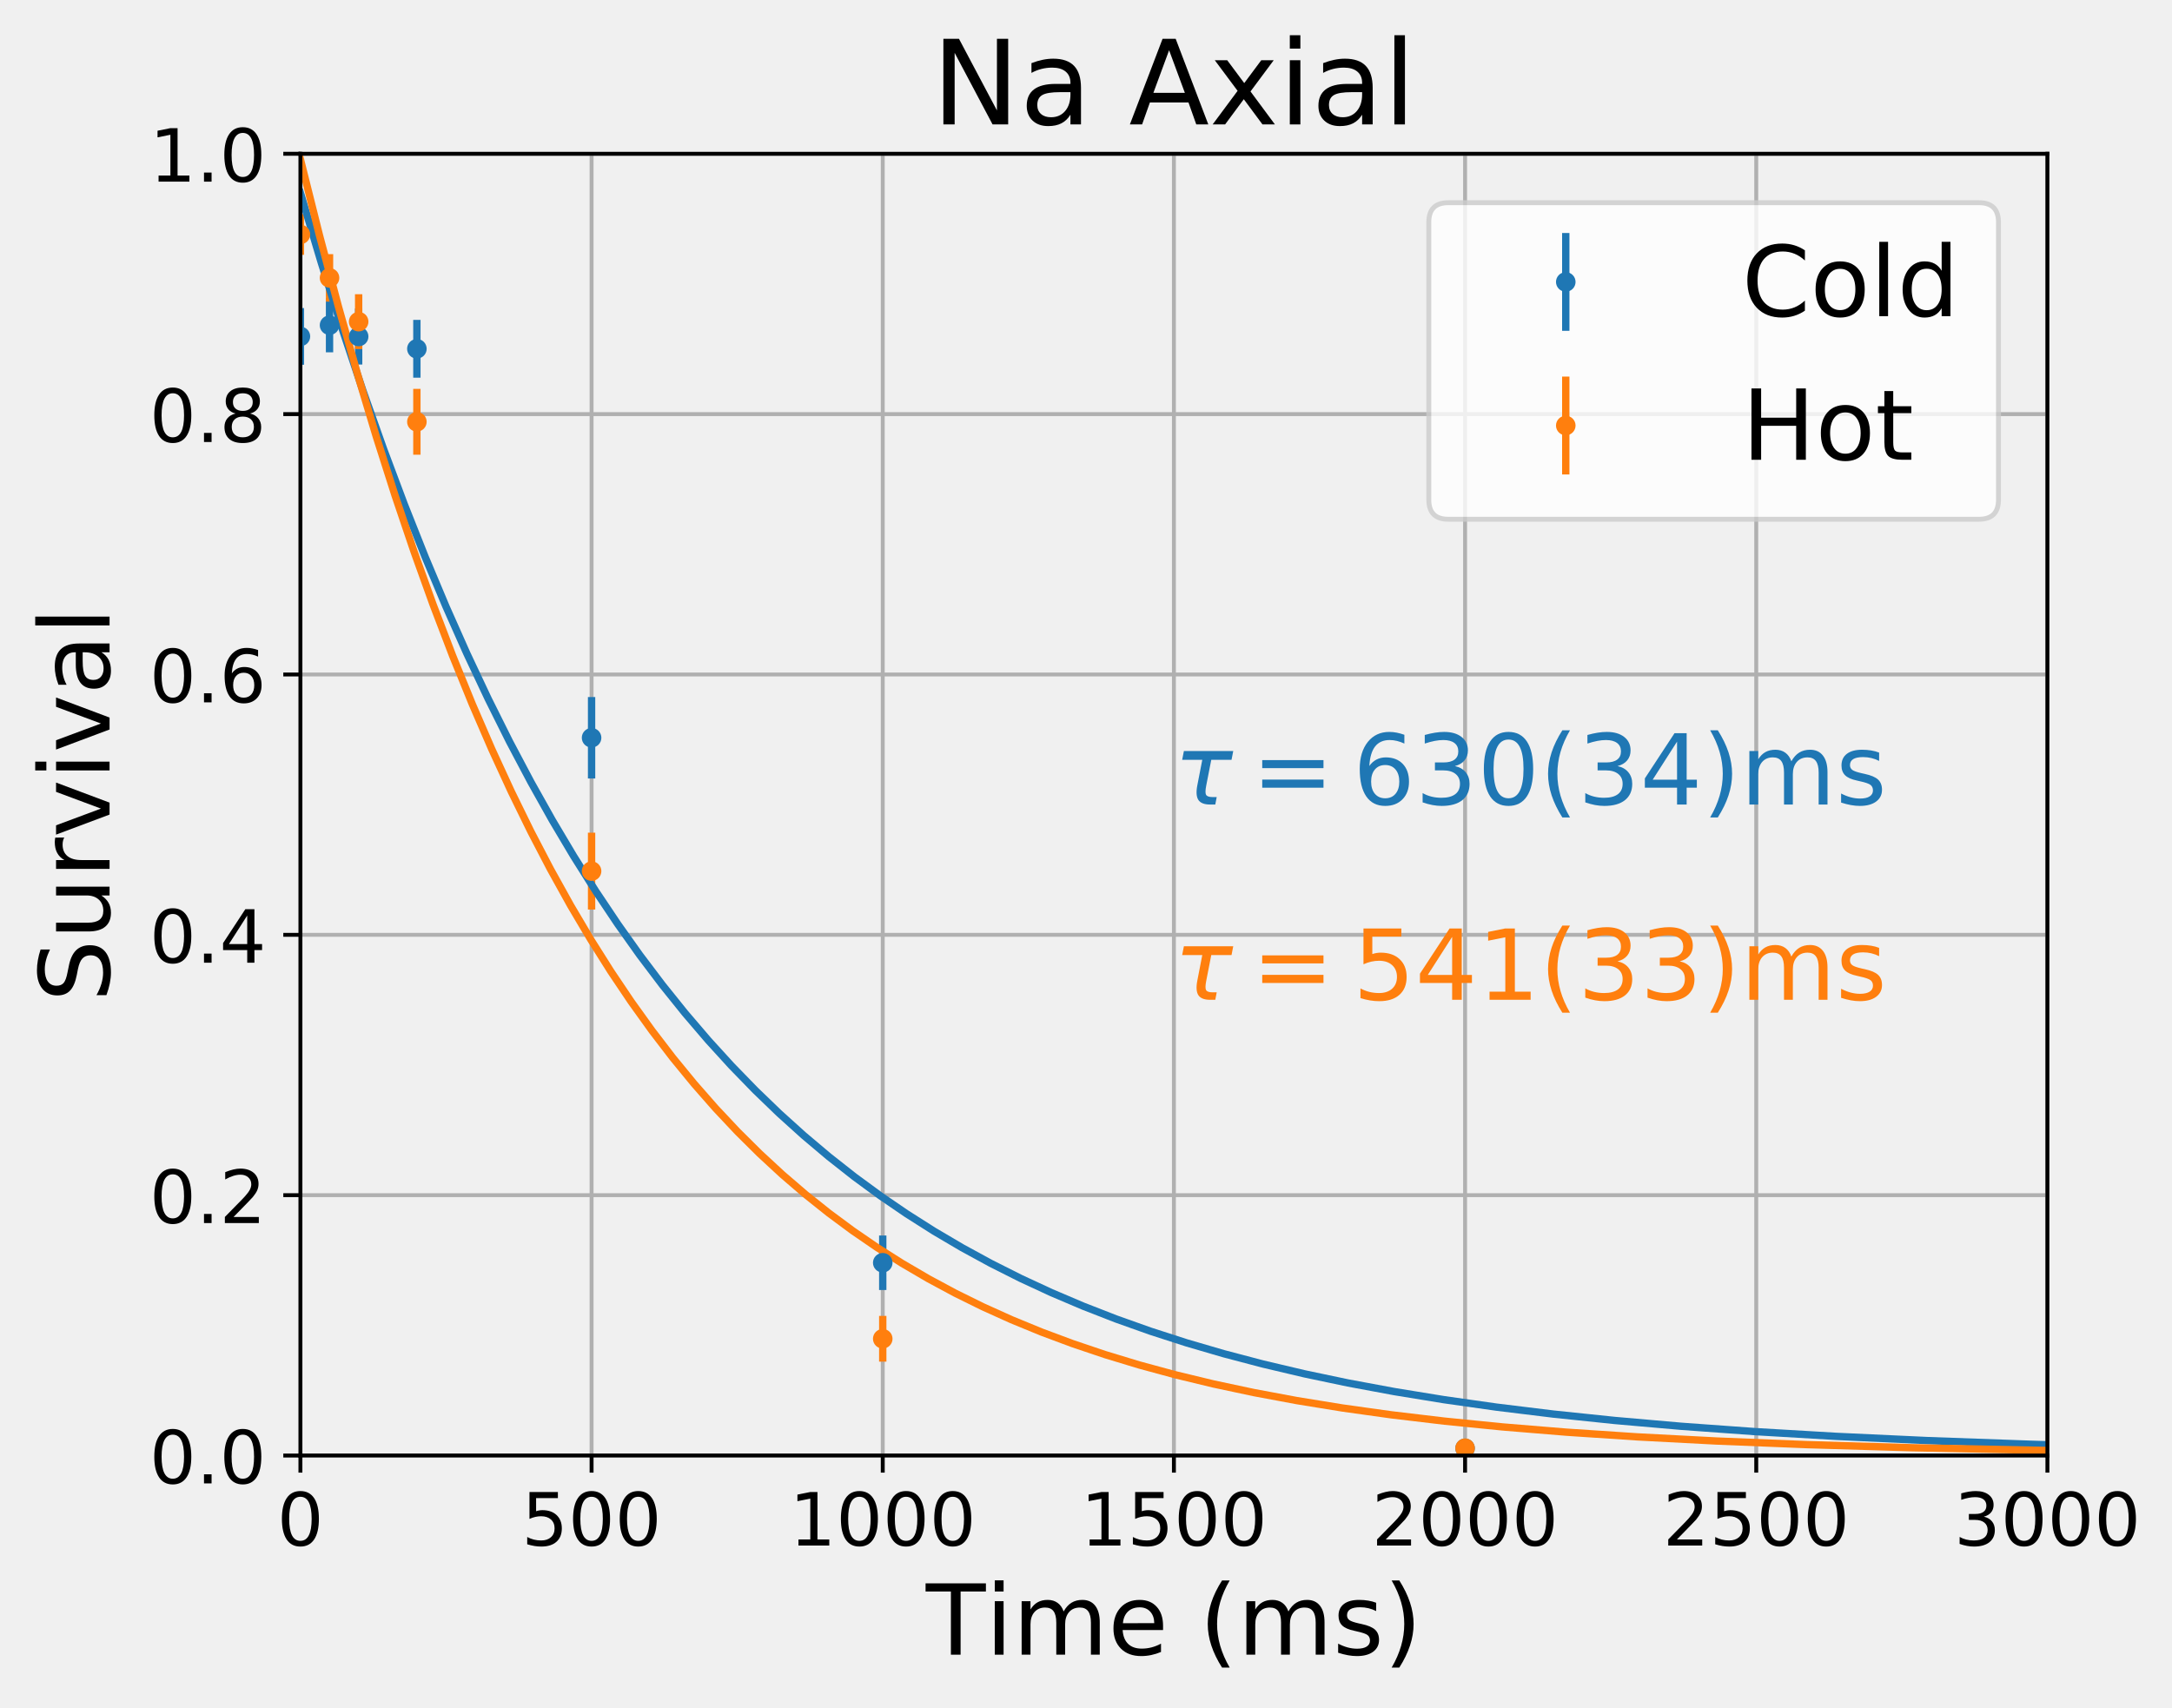
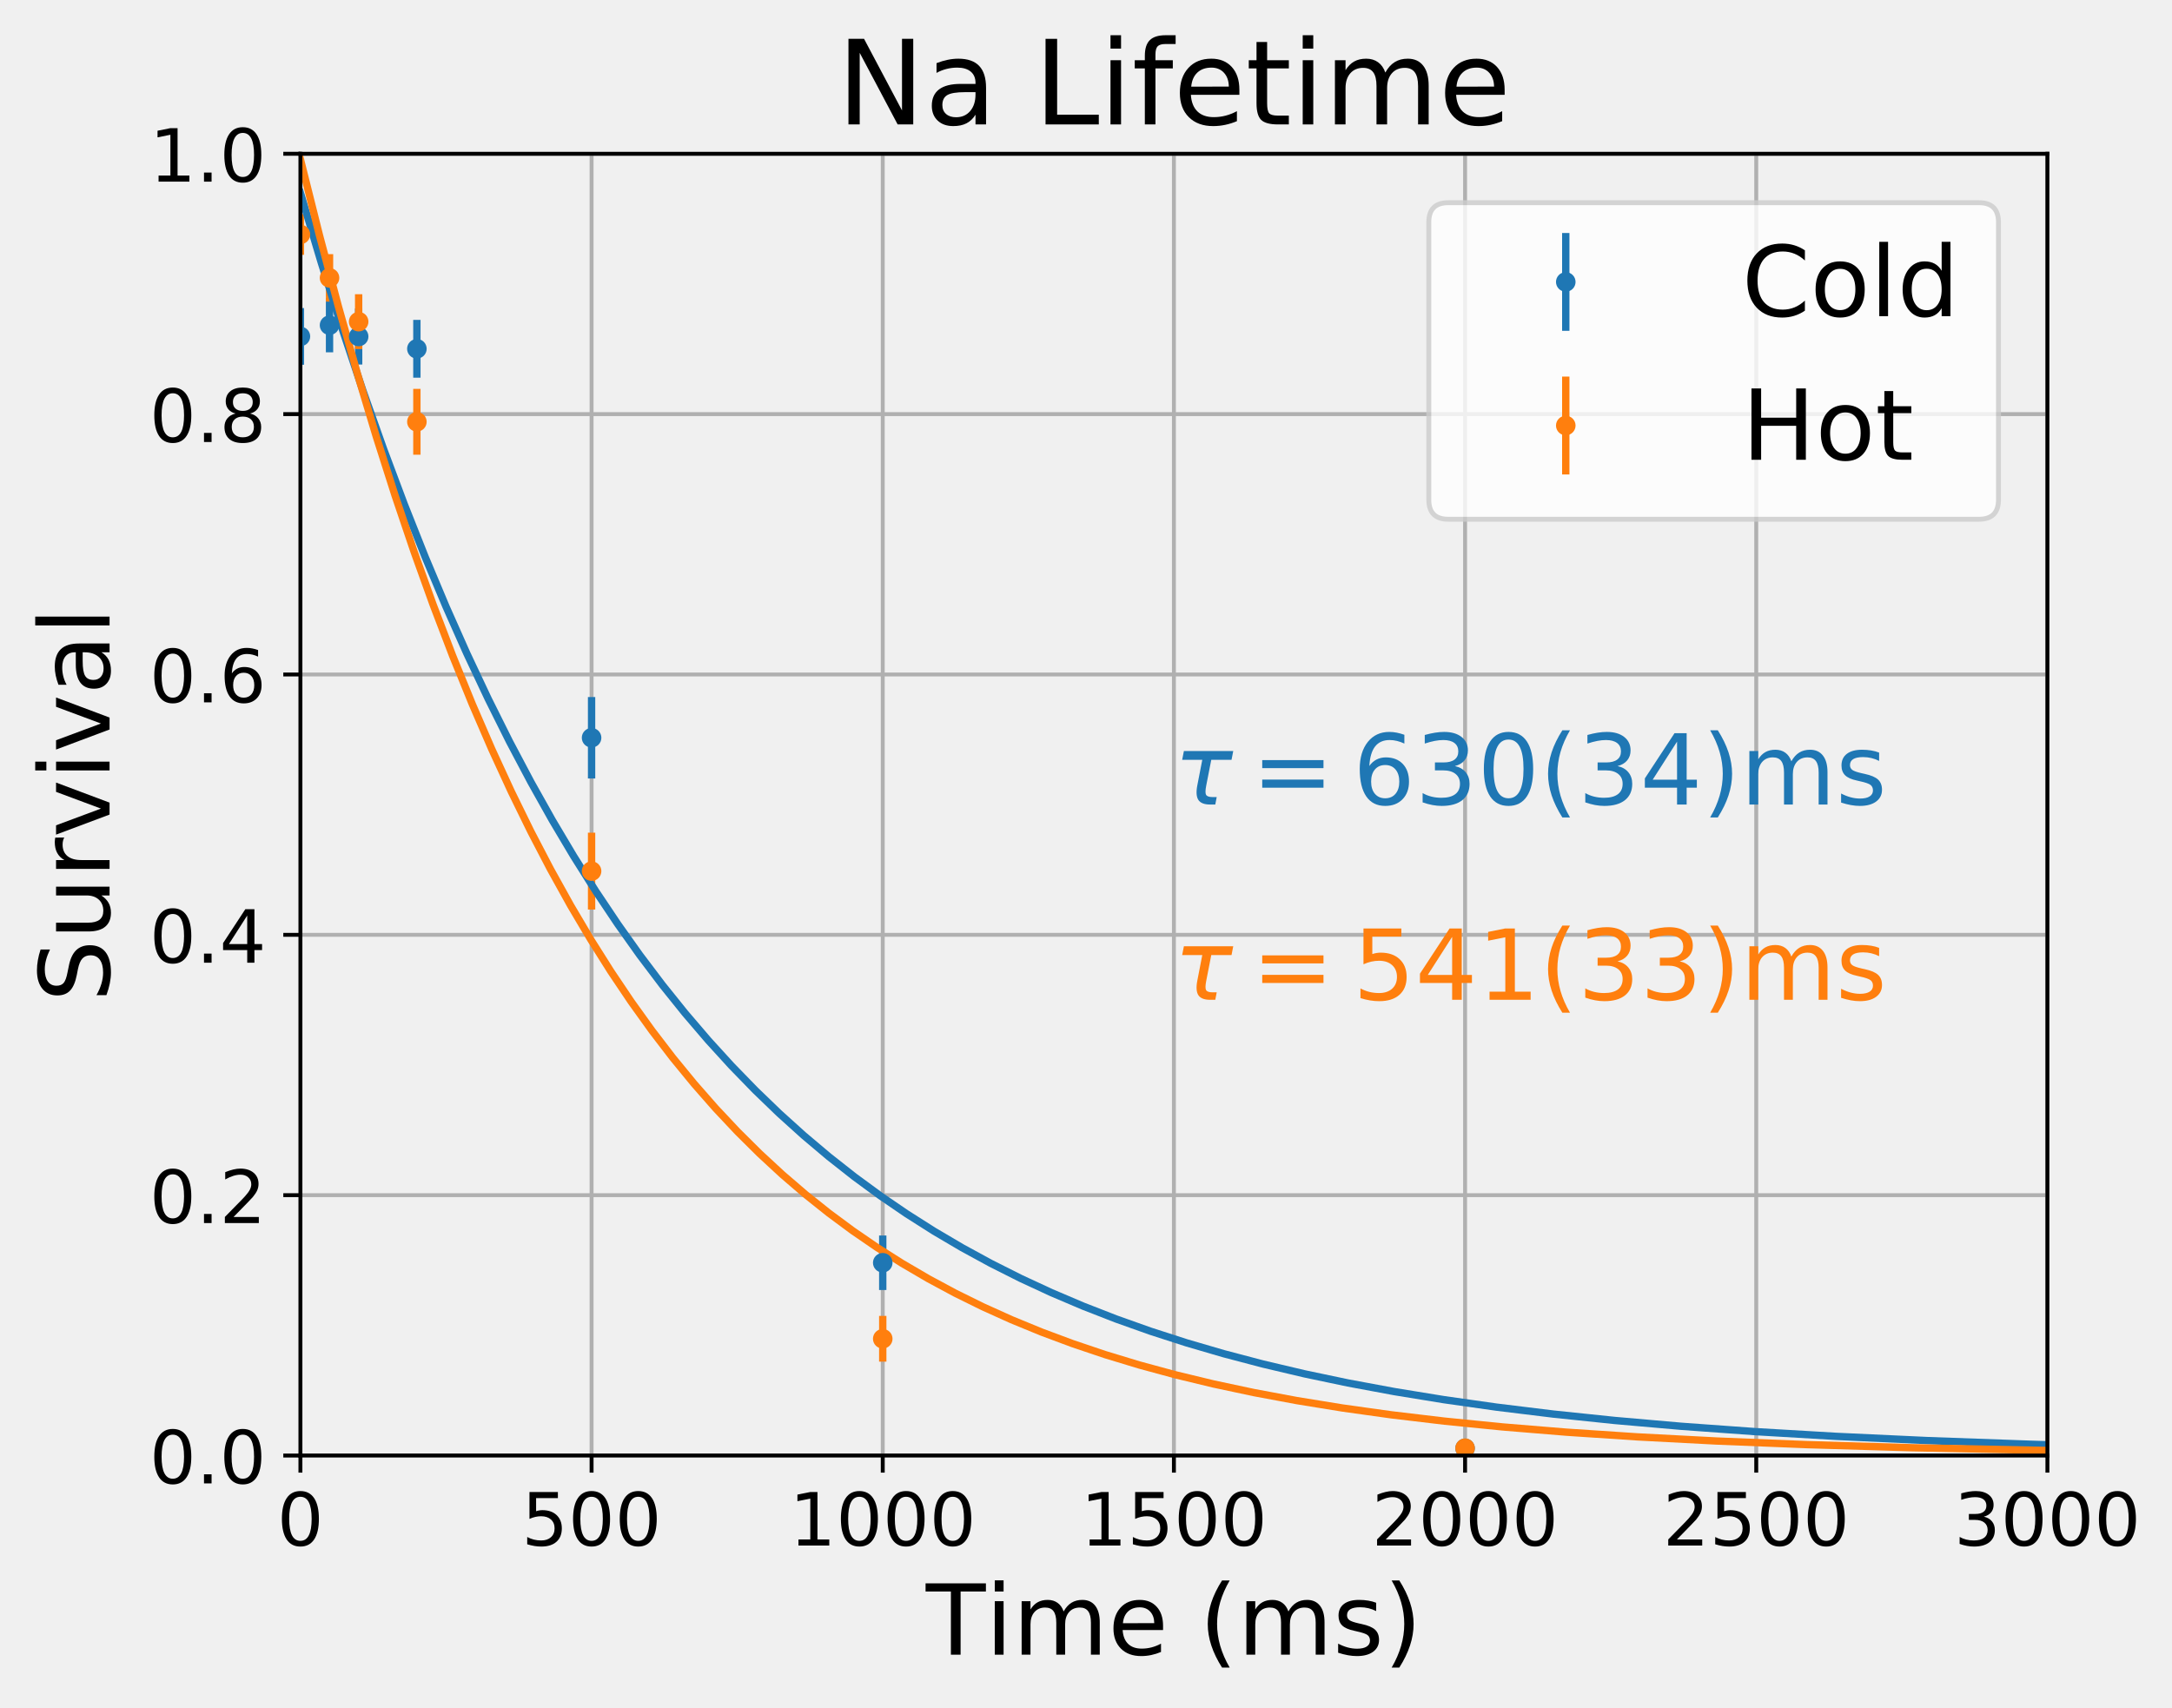
<svg xmlns="http://www.w3.org/2000/svg" xmlns:xlink="http://www.w3.org/1999/xlink" height="349pt" version="1.1" viewBox="0 0 444 349" width="444pt">
  <defs>
    <style type="text/css">
*{stroke-linecap:butt;stroke-linejoin:round;}
  </style>
  </defs>
  <g id="figure_1">
    <g id="patch_1">
      <path d="M 0 349.622  L 444.818 349.622  L 444.818 0  L 0 0  z " style="fill:none;" />
    </g>
    <g id="axes_1">
      <g id="patch_2">
        <path d="M 61.411 297.548  L 418.531 297.548  L 418.531 31.436  L 61.411 31.436  z " style="fill:none;" />
      </g>
      <g id="matplotlib.axis_1">
        <g id="xtick_1">
          <g id="line2d_1">
            <path clip-path="url(#pbcf3292bdb)" d="M 61.411 297.548  L 61.411 31.436  " style="fill:none;stroke:#b0b0b0;stroke-linecap:square;stroke-width:0.8;" />
          </g>
          <g id="line2d_2">
            <defs>
              <path d="M 0 0  L 0 3.5  " id="m005f0a59be" style="stroke:#000000;stroke-width:0.8;" />
            </defs>
            <g>
              <use style="stroke:#000000;stroke-width:0.8;" x="61.411" xlink:href="#m005f0a59be" y="297.548" />
            </g>
          </g>
          <g id="text_1">
            <defs>
              <path d="M 31.781 66.406  Q 24.172 66.406 20.328 58.906  Q 16.5 51.422 16.5 36.375  Q 16.5 21.391 20.328 13.891  Q 24.172 6.391 31.781 6.391  Q 39.453 6.391 43.281 13.891  Q 47.125 21.391 47.125 36.375  Q 47.125 51.422 43.281 58.906  Q 39.453 66.406 31.781 66.406  z M 31.781 74.219  Q 44.047 74.219 50.516 64.516  Q 56.984 54.828 56.984 36.375  Q 56.984 17.969 50.516 8.266  Q 44.047 -1.422 31.781 -1.422  Q 19.531 -1.422 13.062 8.266  Q 6.594 17.969 6.594 36.375  Q 6.594 54.828 13.062 64.516  Q 19.531 74.219 31.781 74.219  z " id="DejaVuSans-30" />
            </defs>
            <g transform="translate(56.63906 315.9459)scale(0.15 -0.15)">
              <use xlink:href="#DejaVuSans-30" />
            </g>
          </g>
        </g>
        <g id="xtick_2">
          <g id="line2d_3">
            <path clip-path="url(#pbcf3292bdb)" d="M 120.931 297.548  L 120.931 31.436  " style="fill:none;stroke:#b0b0b0;stroke-linecap:square;stroke-width:0.8;" />
          </g>
          <g id="line2d_4">
            <g>
              <use style="stroke:#000000;stroke-width:0.8;" x="120.931" xlink:href="#m005f0a59be" y="297.548" />
            </g>
          </g>
          <g id="text_2">
            <defs>
              <path d="M 10.797 72.906  L 49.516 72.906  L 49.516 64.594  L 19.828 64.594  L 19.828 46.734  Q 21.969 47.469 24.109 47.828  Q 26.266 48.188 28.422 48.188  Q 40.625 48.188 47.75 41.5  Q 54.891 34.812 54.891 23.391  Q 54.891 11.625 47.562 5.094  Q 40.234 -1.422 26.906 -1.422  Q 22.312 -1.422 17.547 -0.641  Q 12.797 0.141 7.719 1.703  L 7.719 11.625  Q 12.109 9.234 16.797 8.062  Q 21.484 6.891 26.703 6.891  Q 35.156 6.891 40.078 11.328  Q 45.016 15.766 45.016 23.391  Q 45.016 31 40.078 35.438  Q 35.156 39.891 26.703 39.891  Q 22.75 39.891 18.812 39.016  Q 14.891 38.141 10.797 36.281  z " id="DejaVuSans-35" />
            </defs>
            <g transform="translate(106.6153 315.9459)scale(0.15 -0.15)">
              <use xlink:href="#DejaVuSans-35" />
              <use x="63.623" xlink:href="#DejaVuSans-30" />
              <use x="127.246" xlink:href="#DejaVuSans-30" />
            </g>
          </g>
        </g>
        <g id="xtick_3">
          <g id="line2d_5">
            <path clip-path="url(#pbcf3292bdb)" d="M 180.451 297.548  L 180.451 31.436  " style="fill:none;stroke:#b0b0b0;stroke-linecap:square;stroke-width:0.8;" />
          </g>
          <g id="line2d_6">
            <g>
              <use style="stroke:#000000;stroke-width:0.8;" x="180.451" xlink:href="#m005f0a59be" y="297.548" />
            </g>
          </g>
          <g id="text_3">
            <defs>
              <path d="M 12.406 8.297  L 28.516 8.297  L 28.516 63.922  L 10.984 60.406  L 10.984 69.391  L 28.422 72.906  L 38.281 72.906  L 38.281 8.297  L 54.391 8.297  L 54.391 0  L 12.406 0  z " id="DejaVuSans-31" />
            </defs>
            <g transform="translate(161.3634 315.9459)scale(0.15 -0.15)">
              <use xlink:href="#DejaVuSans-31" />
              <use x="63.623" xlink:href="#DejaVuSans-30" />
              <use x="127.246" xlink:href="#DejaVuSans-30" />
              <use x="190.869" xlink:href="#DejaVuSans-30" />
            </g>
          </g>
        </g>
        <g id="xtick_4">
          <g id="line2d_7">
            <path clip-path="url(#pbcf3292bdb)" d="M 239.971 297.548  L 239.971 31.436  " style="fill:none;stroke:#b0b0b0;stroke-linecap:square;stroke-width:0.8;" />
          </g>
          <g id="line2d_8">
            <g>
              <use style="stroke:#000000;stroke-width:0.8;" x="239.971" xlink:href="#m005f0a59be" y="297.548" />
            </g>
          </g>
          <g id="text_4">
            <g transform="translate(220.8834 315.9459)scale(0.15 -0.15)">
              <use xlink:href="#DejaVuSans-31" />
              <use x="63.623" xlink:href="#DejaVuSans-35" />
              <use x="127.246" xlink:href="#DejaVuSans-30" />
              <use x="190.869" xlink:href="#DejaVuSans-30" />
            </g>
          </g>
        </g>
        <g id="xtick_5">
          <g id="line2d_9">
            <path clip-path="url(#pbcf3292bdb)" d="M 299.491 297.548  L 299.491 31.436  " style="fill:none;stroke:#b0b0b0;stroke-linecap:square;stroke-width:0.8;" />
          </g>
          <g id="line2d_10">
            <g>
              <use style="stroke:#000000;stroke-width:0.8;" x="299.491" xlink:href="#m005f0a59be" y="297.548" />
            </g>
          </g>
          <g id="text_5">
            <defs>
              <path d="M 19.188 8.297  L 53.609 8.297  L 53.609 0  L 7.328 0  L 7.328 8.297  Q 12.938 14.109 22.625 23.891  Q 32.328 33.688 34.812 36.531  Q 39.547 41.844 41.422 45.531  Q 43.312 49.219 43.312 52.781  Q 43.312 58.594 39.234 62.25  Q 35.156 65.922 28.609 65.922  Q 23.969 65.922 18.812 64.312  Q 13.672 62.703 7.812 59.422  L 7.812 69.391  Q 13.766 71.781 18.938 73  Q 24.125 74.219 28.422 74.219  Q 39.75 74.219 46.484 68.547  Q 53.219 62.891 53.219 53.422  Q 53.219 48.922 51.531 44.891  Q 49.859 40.875 45.406 35.406  Q 44.188 33.984 37.641 27.219  Q 31.109 20.453 19.188 8.297  z " id="DejaVuSans-32" />
            </defs>
            <g transform="translate(280.4034 315.9459)scale(0.15 -0.15)">
              <use xlink:href="#DejaVuSans-32" />
              <use x="63.623" xlink:href="#DejaVuSans-30" />
              <use x="127.246" xlink:href="#DejaVuSans-30" />
              <use x="190.869" xlink:href="#DejaVuSans-30" />
            </g>
          </g>
        </g>
        <g id="xtick_6">
          <g id="line2d_11">
            <path clip-path="url(#pbcf3292bdb)" d="M 359.011 297.548  L 359.011 31.436  " style="fill:none;stroke:#b0b0b0;stroke-linecap:square;stroke-width:0.8;" />
          </g>
          <g id="line2d_12">
            <g>
              <use style="stroke:#000000;stroke-width:0.8;" x="359.011" xlink:href="#m005f0a59be" y="297.548" />
            </g>
          </g>
          <g id="text_6">
            <g transform="translate(339.9234 315.9459)scale(0.15 -0.15)">
              <use xlink:href="#DejaVuSans-32" />
              <use x="63.623" xlink:href="#DejaVuSans-35" />
              <use x="127.246" xlink:href="#DejaVuSans-30" />
              <use x="190.869" xlink:href="#DejaVuSans-30" />
            </g>
          </g>
        </g>
        <g id="xtick_7">
          <g id="line2d_13">
            <path clip-path="url(#pbcf3292bdb)" d="M 418.531 297.548  L 418.531 31.436  " style="fill:none;stroke:#b0b0b0;stroke-linecap:square;stroke-width:0.8;" />
          </g>
          <g id="line2d_14">
            <g>
              <use style="stroke:#000000;stroke-width:0.8;" x="418.531" xlink:href="#m005f0a59be" y="297.548" />
            </g>
          </g>
          <g id="text_7">
            <defs>
              <path d="M 40.578 39.312  Q 47.656 37.797 51.625 33  Q 55.609 28.219 55.609 21.188  Q 55.609 10.406 48.188 4.484  Q 40.766 -1.422 27.094 -1.422  Q 22.516 -1.422 17.656 -0.516  Q 12.797 0.391 7.625 2.203  L 7.625 11.719  Q 11.719 9.328 16.594 8.109  Q 21.484 6.891 26.812 6.891  Q 36.078 6.891 40.938 10.547  Q 45.797 14.203 45.797 21.188  Q 45.797 27.641 41.281 31.266  Q 36.766 34.906 28.719 34.906  L 20.219 34.906  L 20.219 43.016  L 29.109 43.016  Q 36.375 43.016 40.234 45.922  Q 44.094 48.828 44.094 54.297  Q 44.094 59.906 40.109 62.906  Q 36.141 65.922 28.719 65.922  Q 24.656 65.922 20.016 65.031  Q 15.375 64.156 9.812 62.312  L 9.812 71.094  Q 15.438 72.656 20.344 73.438  Q 25.25 74.219 29.594 74.219  Q 40.828 74.219 47.359 69.109  Q 53.906 64.016 53.906 55.328  Q 53.906 49.266 50.438 45.094  Q 46.969 40.922 40.578 39.312  z " id="DejaVuSans-33" />
            </defs>
            <g transform="translate(399.4434 315.9459)scale(0.15 -0.15)">
              <use xlink:href="#DejaVuSans-33" />
              <use x="63.623" xlink:href="#DejaVuSans-30" />
              <use x="127.246" xlink:href="#DejaVuSans-30" />
              <use x="190.869" xlink:href="#DejaVuSans-30" />
            </g>
          </g>
        </g>
        <g id="text_8">
          <defs>
            <path d="M -0.297 72.906  L 61.375 72.906  L 61.375 64.594  L 35.5 64.594  L 35.5 0  L 25.594 0  L 25.594 64.594  L -0.297 64.594  z " id="DejaVuSans-54" />
            <path d="M 9.422 54.688  L 18.406 54.688  L 18.406 0  L 9.422 0  z M 9.422 75.984  L 18.406 75.984  L 18.406 64.594  L 9.422 64.594  z " id="DejaVuSans-69" />
            <path d="M 52 44.188  Q 55.375 50.25 60.062 53.125  Q 64.75 56 71.094 56  Q 79.641 56 84.281 50.016  Q 88.922 44.047 88.922 33.016  L 88.922 0  L 79.891 0  L 79.891 32.719  Q 79.891 40.578 77.094 44.375  Q 74.312 48.188 68.609 48.188  Q 61.625 48.188 57.562 43.547  Q 53.516 38.922 53.516 30.906  L 53.516 0  L 44.484 0  L 44.484 32.719  Q 44.484 40.625 41.703 44.406  Q 38.922 48.188 33.109 48.188  Q 26.219 48.188 22.156 43.531  Q 18.109 38.875 18.109 30.906  L 18.109 0  L 9.078 0  L 9.078 54.688  L 18.109 54.688  L 18.109 46.188  Q 21.188 51.219 25.484 53.609  Q 29.781 56 35.688 56  Q 41.656 56 45.828 52.969  Q 50 49.953 52 44.188  z " id="DejaVuSans-6d" />
            <path d="M 56.203 29.594  L 56.203 25.203  L 14.891 25.203  Q 15.484 15.922 20.484 11.062  Q 25.484 6.203 34.422 6.203  Q 39.594 6.203 44.453 7.469  Q 49.312 8.734 54.109 11.281  L 54.109 2.781  Q 49.266 0.734 44.188 -0.344  Q 39.109 -1.422 33.891 -1.422  Q 20.797 -1.422 13.156 6.188  Q 5.516 13.812 5.516 26.812  Q 5.516 40.234 12.766 48.109  Q 20.016 56 32.328 56  Q 43.359 56 49.781 48.891  Q 56.203 41.797 56.203 29.594  z M 47.219 32.234  Q 47.125 39.594 43.094 43.984  Q 39.062 48.391 32.422 48.391  Q 24.906 48.391 20.391 44.141  Q 15.875 39.891 15.188 32.172  z " id="DejaVuSans-65" />
            <path id="DejaVuSans-20" />
            <path d="M 31 75.875  Q 24.469 64.656 21.281 53.656  Q 18.109 42.672 18.109 31.391  Q 18.109 20.125 21.312 9.062  Q 24.516 -2 31 -13.188  L 23.188 -13.188  Q 15.875 -1.703 12.234 9.375  Q 8.594 20.453 8.594 31.391  Q 8.594 42.281 12.203 53.312  Q 15.828 64.359 23.188 75.875  z " id="DejaVuSans-28" />
            <path d="M 44.281 53.078  L 44.281 44.578  Q 40.484 46.531 36.375 47.5  Q 32.281 48.484 27.875 48.484  Q 21.188 48.484 17.844 46.438  Q 14.5 44.391 14.5 40.281  Q 14.5 37.156 16.891 35.375  Q 19.281 33.594 26.516 31.984  L 29.594 31.297  Q 39.156 29.25 43.188 25.516  Q 47.219 21.781 47.219 15.094  Q 47.219 7.469 41.188 3.016  Q 35.156 -1.422 24.609 -1.422  Q 20.219 -1.422 15.453 -0.562  Q 10.688 0.297 5.422 2  L 5.422 11.281  Q 10.406 8.688 15.234 7.391  Q 20.062 6.109 24.812 6.109  Q 31.156 6.109 34.562 8.281  Q 37.984 10.453 37.984 14.406  Q 37.984 18.062 35.516 20.016  Q 33.062 21.969 24.703 23.781  L 21.578 24.516  Q 13.234 26.266 9.516 29.906  Q 5.812 33.547 5.812 39.891  Q 5.812 47.609 11.281 51.797  Q 16.75 56 26.812 56  Q 31.781 56 36.172 55.266  Q 40.578 54.547 44.281 53.078  z " id="DejaVuSans-73" />
            <path d="M 8.016 75.875  L 15.828 75.875  Q 23.141 64.359 26.781 53.312  Q 30.422 42.281 30.422 31.391  Q 30.422 20.453 26.781 9.375  Q 23.141 -1.703 15.828 -13.188  L 8.016 -13.188  Q 14.5 -2 17.703 9.062  Q 20.906 20.125 20.906 31.391  Q 20.906 42.672 17.703 53.656  Q 14.5 64.656 8.016 75.875  z " id="DejaVuSans-29" />
          </defs>
          <g transform="translate(189.2647 338.2623)scale(0.2 -0.2)">
            <use xlink:href="#DejaVuSans-54" />
            <use x="61.037" xlink:href="#DejaVuSans-69" />
            <use x="88.82" xlink:href="#DejaVuSans-6d" />
            <use x="186.232" xlink:href="#DejaVuSans-65" />
            <use x="247.756" xlink:href="#DejaVuSans-20" />
            <use x="279.543" xlink:href="#DejaVuSans-28" />
            <use x="318.557" xlink:href="#DejaVuSans-6d" />
            <use x="415.969" xlink:href="#DejaVuSans-73" />
            <use x="468.068" xlink:href="#DejaVuSans-29" />
          </g>
        </g>
      </g>
      <g id="matplotlib.axis_2">
        <g id="ytick_1">
          <g id="line2d_15">
            <path clip-path="url(#pbcf3292bdb)" d="M 61.411 297.548  L 418.531 297.548  " style="fill:none;stroke:#b0b0b0;stroke-linecap:square;stroke-width:0.8;" />
          </g>
          <g id="line2d_16">
            <defs>
              <path d="M 0 0  L -3.5 0  " id="mc3ce260a5b" style="stroke:#000000;stroke-width:0.8;" />
            </defs>
            <g>
              <use style="stroke:#000000;stroke-width:0.8;" x="61.411" xlink:href="#mc3ce260a5b" y="297.548" />
            </g>
          </g>
          <g id="text_9">
            <defs>
              <path d="M 10.688 12.406  L 21 12.406  L 21 0  L 10.688 0  z " id="DejaVuSans-2e" />
            </defs>
            <g transform="translate(30.55625 303.2471)scale(0.15 -0.15)">
              <use xlink:href="#DejaVuSans-30" />
              <use x="63.623" xlink:href="#DejaVuSans-2e" />
              <use x="95.41" xlink:href="#DejaVuSans-30" />
            </g>
          </g>
        </g>
        <g id="ytick_2">
          <g id="line2d_17">
            <path clip-path="url(#pbcf3292bdb)" d="M 61.411 244.326  L 418.531 244.326  " style="fill:none;stroke:#b0b0b0;stroke-linecap:square;stroke-width:0.8;" />
          </g>
          <g id="line2d_18">
            <g>
              <use style="stroke:#000000;stroke-width:0.8;" x="61.411" xlink:href="#mc3ce260a5b" y="244.326" />
            </g>
          </g>
          <g id="text_10">
            <g transform="translate(30.55625 250.0247)scale(0.15 -0.15)">
              <use xlink:href="#DejaVuSans-30" />
              <use x="63.623" xlink:href="#DejaVuSans-2e" />
              <use x="95.41" xlink:href="#DejaVuSans-32" />
            </g>
          </g>
        </g>
        <g id="ytick_3">
          <g id="line2d_19">
            <path clip-path="url(#pbcf3292bdb)" d="M 61.411 191.103  L 418.531 191.103  " style="fill:none;stroke:#b0b0b0;stroke-linecap:square;stroke-width:0.8;" />
          </g>
          <g id="line2d_20">
            <g>
              <use style="stroke:#000000;stroke-width:0.8;" x="61.411" xlink:href="#mc3ce260a5b" y="191.103" />
            </g>
          </g>
          <g id="text_11">
            <defs>
              <path d="M 37.797 64.312  L 12.891 25.391  L 37.797 25.391  z M 35.203 72.906  L 47.609 72.906  L 47.609 25.391  L 58.016 25.391  L 58.016 17.188  L 47.609 17.188  L 47.609 0  L 37.797 0  L 37.797 17.188  L 4.891 17.188  L 4.891 26.703  z " id="DejaVuSans-34" />
            </defs>
            <g transform="translate(30.55625 196.8023)scale(0.15 -0.15)">
              <use xlink:href="#DejaVuSans-30" />
              <use x="63.623" xlink:href="#DejaVuSans-2e" />
              <use x="95.41" xlink:href="#DejaVuSans-34" />
            </g>
          </g>
        </g>
        <g id="ytick_4">
          <g id="line2d_21">
            <path clip-path="url(#pbcf3292bdb)" d="M 61.411 137.881  L 418.531 137.881  " style="fill:none;stroke:#b0b0b0;stroke-linecap:square;stroke-width:0.8;" />
          </g>
          <g id="line2d_22">
            <g>
              <use style="stroke:#000000;stroke-width:0.8;" x="61.411" xlink:href="#mc3ce260a5b" y="137.881" />
            </g>
          </g>
          <g id="text_12">
            <defs>
              <path d="M 33.016 40.375  Q 26.375 40.375 22.484 35.828  Q 18.609 31.297 18.609 23.391  Q 18.609 15.531 22.484 10.953  Q 26.375 6.391 33.016 6.391  Q 39.656 6.391 43.531 10.953  Q 47.406 15.531 47.406 23.391  Q 47.406 31.297 43.531 35.828  Q 39.656 40.375 33.016 40.375  z M 52.594 71.297  L 52.594 62.312  Q 48.875 64.062 45.094 64.984  Q 41.312 65.922 37.594 65.922  Q 27.828 65.922 22.672 59.328  Q 17.531 52.734 16.797 39.406  Q 19.672 43.656 24.016 45.922  Q 28.375 48.188 33.594 48.188  Q 44.578 48.188 50.953 41.516  Q 57.328 34.859 57.328 23.391  Q 57.328 12.156 50.688 5.359  Q 44.047 -1.422 33.016 -1.422  Q 20.359 -1.422 13.672 8.266  Q 6.984 17.969 6.984 36.375  Q 6.984 53.656 15.188 63.938  Q 23.391 74.219 37.203 74.219  Q 40.922 74.219 44.703 73.484  Q 48.484 72.75 52.594 71.297  z " id="DejaVuSans-36" />
            </defs>
            <g transform="translate(30.55625 143.5799)scale(0.15 -0.15)">
              <use xlink:href="#DejaVuSans-30" />
              <use x="63.623" xlink:href="#DejaVuSans-2e" />
              <use x="95.41" xlink:href="#DejaVuSans-36" />
            </g>
          </g>
        </g>
        <g id="ytick_5">
          <g id="line2d_23">
            <path clip-path="url(#pbcf3292bdb)" d="M 61.411 84.659  L 418.531 84.659  " style="fill:none;stroke:#b0b0b0;stroke-linecap:square;stroke-width:0.8;" />
          </g>
          <g id="line2d_24">
            <g>
              <use style="stroke:#000000;stroke-width:0.8;" x="61.411" xlink:href="#mc3ce260a5b" y="84.659" />
            </g>
          </g>
          <g id="text_13">
            <defs>
              <path d="M 31.781 34.625  Q 24.75 34.625 20.719 30.859  Q 16.703 27.094 16.703 20.516  Q 16.703 13.922 20.719 10.156  Q 24.75 6.391 31.781 6.391  Q 38.812 6.391 42.859 10.172  Q 46.922 13.969 46.922 20.516  Q 46.922 27.094 42.891 30.859  Q 38.875 34.625 31.781 34.625  z M 21.922 38.812  Q 15.578 40.375 12.031 44.719  Q 8.5 49.078 8.5 55.328  Q 8.5 64.062 14.719 69.141  Q 20.953 74.219 31.781 74.219  Q 42.672 74.219 48.875 69.141  Q 55.078 64.062 55.078 55.328  Q 55.078 49.078 51.531 44.719  Q 48 40.375 41.703 38.812  Q 48.828 37.156 52.797 32.312  Q 56.781 27.484 56.781 20.516  Q 56.781 9.906 50.312 4.234  Q 43.844 -1.422 31.781 -1.422  Q 19.734 -1.422 13.25 4.234  Q 6.781 9.906 6.781 20.516  Q 6.781 27.484 10.781 32.312  Q 14.797 37.156 21.922 38.812  z M 18.312 54.391  Q 18.312 48.734 21.844 45.562  Q 25.391 42.391 31.781 42.391  Q 38.141 42.391 41.719 45.562  Q 45.312 48.734 45.312 54.391  Q 45.312 60.062 41.719 63.234  Q 38.141 66.406 31.781 66.406  Q 25.391 66.406 21.844 63.234  Q 18.312 60.062 18.312 54.391  z " id="DejaVuSans-38" />
            </defs>
            <g transform="translate(30.55625 90.35748)scale(0.15 -0.15)">
              <use xlink:href="#DejaVuSans-30" />
              <use x="63.623" xlink:href="#DejaVuSans-2e" />
              <use x="95.41" xlink:href="#DejaVuSans-38" />
            </g>
          </g>
        </g>
        <g id="ytick_6">
          <g id="line2d_25">
            <path clip-path="url(#pbcf3292bdb)" d="M 61.411 31.436  L 418.531 31.436  " style="fill:none;stroke:#b0b0b0;stroke-linecap:square;stroke-width:0.8;" />
          </g>
          <g id="line2d_26">
            <g>
              <use style="stroke:#000000;stroke-width:0.8;" x="61.411" xlink:href="#mc3ce260a5b" y="31.436" />
            </g>
          </g>
          <g id="text_14">
            <g transform="translate(30.55625 37.13508)scale(0.15 -0.15)">
              <use xlink:href="#DejaVuSans-31" />
              <use x="63.623" xlink:href="#DejaVuSans-2e" />
              <use x="95.41" xlink:href="#DejaVuSans-30" />
            </g>
          </g>
        </g>
        <g id="text_15">
          <defs>
            <path d="M 53.516 70.516  L 53.516 60.891  Q 47.906 63.578 42.922 64.891  Q 37.938 66.219 33.297 66.219  Q 25.25 66.219 20.875 63.094  Q 16.5 59.969 16.5 54.203  Q 16.5 49.359 19.406 46.891  Q 22.312 44.438 30.422 42.922  L 36.375 41.703  Q 47.406 39.594 52.656 34.297  Q 57.906 29 57.906 20.125  Q 57.906 9.516 50.797 4.047  Q 43.703 -1.422 29.984 -1.422  Q 24.812 -1.422 18.969 -0.25  Q 13.141 0.922 6.891 3.219  L 6.891 13.375  Q 12.891 10.016 18.656 8.297  Q 24.422 6.594 29.984 6.594  Q 38.422 6.594 43.016 9.906  Q 47.609 13.234 47.609 19.391  Q 47.609 24.75 44.312 27.781  Q 41.016 30.812 33.5 32.328  L 27.484 33.5  Q 16.453 35.688 11.516 40.375  Q 6.594 45.062 6.594 53.422  Q 6.594 63.094 13.406 68.656  Q 20.219 74.219 32.172 74.219  Q 37.312 74.219 42.625 73.281  Q 47.953 72.359 53.516 70.516  z " id="DejaVuSans-53" />
            <path d="M 8.5 21.578  L 8.5 54.688  L 17.484 54.688  L 17.484 21.922  Q 17.484 14.156 20.5 10.266  Q 23.531 6.391 29.594 6.391  Q 36.859 6.391 41.078 11.031  Q 45.312 15.672 45.312 23.688  L 45.312 54.688  L 54.297 54.688  L 54.297 0  L 45.312 0  L 45.312 8.406  Q 42.047 3.422 37.719 1  Q 33.406 -1.422 27.688 -1.422  Q 18.266 -1.422 13.375 4.438  Q 8.5 10.297 8.5 21.578  z M 31.109 56  z " id="DejaVuSans-75" />
            <path d="M 41.109 46.297  Q 39.594 47.172 37.812 47.578  Q 36.031 48 33.891 48  Q 26.266 48 22.188 43.047  Q 18.109 38.094 18.109 28.812  L 18.109 0  L 9.078 0  L 9.078 54.688  L 18.109 54.688  L 18.109 46.188  Q 20.953 51.172 25.484 53.578  Q 30.031 56 36.531 56  Q 37.453 56 38.578 55.875  Q 39.703 55.766 41.062 55.516  z " id="DejaVuSans-72" />
            <path d="M 2.984 54.688  L 12.5 54.688  L 29.594 8.797  L 46.688 54.688  L 56.203 54.688  L 35.688 0  L 23.484 0  z " id="DejaVuSans-76" />
            <path d="M 34.281 27.484  Q 23.391 27.484 19.188 25  Q 14.984 22.516 14.984 16.5  Q 14.984 11.719 18.141 8.906  Q 21.297 6.109 26.703 6.109  Q 34.188 6.109 38.703 11.406  Q 43.219 16.703 43.219 25.484  L 43.219 27.484  z M 52.203 31.203  L 52.203 0  L 43.219 0  L 43.219 8.297  Q 40.141 3.328 35.547 0.953  Q 30.953 -1.422 24.312 -1.422  Q 15.922 -1.422 10.953 3.297  Q 6 8.016 6 15.922  Q 6 25.141 12.172 29.828  Q 18.359 34.516 30.609 34.516  L 43.219 34.516  L 43.219 35.406  Q 43.219 41.609 39.141 45  Q 35.062 48.391 27.688 48.391  Q 23 48.391 18.547 47.266  Q 14.109 46.141 10.016 43.891  L 10.016 52.203  Q 14.938 54.109 19.578 55.047  Q 24.219 56 28.609 56  Q 40.484 56 46.344 49.844  Q 52.203 43.703 52.203 31.203  z " id="DejaVuSans-61" />
            <path d="M 9.422 75.984  L 18.406 75.984  L 18.406 0  L 9.422 0  z " id="DejaVuSans-6c" />
          </defs>
          <g transform="translate(22.39688 204.811)rotate(-90)scale(0.2 -0.2)">
            <use xlink:href="#DejaVuSans-53" />
            <use x="63.477" xlink:href="#DejaVuSans-75" />
            <use x="126.855" xlink:href="#DejaVuSans-72" />
            <use x="167.969" xlink:href="#DejaVuSans-76" />
            <use x="227.148" xlink:href="#DejaVuSans-69" />
            <use x="254.932" xlink:href="#DejaVuSans-76" />
            <use x="314.111" xlink:href="#DejaVuSans-61" />
            <use x="375.391" xlink:href="#DejaVuSans-6c" />
          </g>
        </g>
      </g>
      <g id="LineCollection_1">
        <path clip-path="url(#pbcf3292bdb)" d="M 61.411 74.574  L 61.411 62.978  " style="fill:none;stroke:#1f77b4;stroke-width:1.5;" />
        <path clip-path="url(#pbcf3292bdb)" d="M 67.363 72.024  L 67.363 60.931  " style="fill:none;stroke:#1f77b4;stroke-width:1.5;" />
        <path clip-path="url(#pbcf3292bdb)" d="M 73.315 74.516  L 73.315 63.073  " style="fill:none;stroke:#1f77b4;stroke-width:1.5;" />
        <path clip-path="url(#pbcf3292bdb)" d="M 85.219 77.214  L 85.219 65.388  " style="fill:none;stroke:#1f77b4;stroke-width:1.5;" />
        <path clip-path="url(#pbcf3292bdb)" d="M 120.931 159.139  L 120.931 142.498  " style="fill:none;stroke:#1f77b4;stroke-width:1.5;" />
        <path clip-path="url(#pbcf3292bdb)" d="M 180.451 263.711  L 180.451 252.572  " style="fill:none;stroke:#1f77b4;stroke-width:1.5;" />
        <path clip-path="url(#pbcf3292bdb)" d="M 299.491 297.172  L 299.491 294.979  " style="fill:none;stroke:#1f77b4;stroke-width:1.5;" />
        <path clip-path="url(#pbcf3292bdb)" style="fill:none;stroke:#1f77b4;stroke-width:1.5;" />
        <path clip-path="url(#pbcf3292bdb)" style="fill:none;stroke:#1f77b4;stroke-width:1.5;" />
      </g>
      <g id="LineCollection_2">
        <path clip-path="url(#pbcf3292bdb)" d="M 61.411 52.09  L 61.411 43.762  " style="fill:none;stroke:#ff7f0e;stroke-width:1.5;" />
        <path clip-path="url(#pbcf3292bdb)" d="M 67.363 61.662  L 67.363 51.948  " style="fill:none;stroke:#ff7f0e;stroke-width:1.5;" />
        <path clip-path="url(#pbcf3292bdb)" d="M 73.315 71.361  L 73.315 60.151  " style="fill:none;stroke:#ff7f0e;stroke-width:1.5;" />
        <path clip-path="url(#pbcf3292bdb)" d="M 85.219 92.955  L 85.219 79.493  " style="fill:none;stroke:#ff7f0e;stroke-width:1.5;" />
        <path clip-path="url(#pbcf3292bdb)" d="M 120.931 185.933  L 120.931 170.225  " style="fill:none;stroke:#ff7f0e;stroke-width:1.5;" />
        <path clip-path="url(#pbcf3292bdb)" d="M 180.451 278.359  L 180.451 269  " style="fill:none;stroke:#ff7f0e;stroke-width:1.5;" />
        <path clip-path="url(#pbcf3292bdb)" d="M 299.491 297.166  L 299.491 294.941  " style="fill:none;stroke:#ff7f0e;stroke-width:1.5;" />
        <path clip-path="url(#pbcf3292bdb)" style="fill:none;stroke:#ff7f0e;stroke-width:1.5;" />
        <path clip-path="url(#pbcf3292bdb)" style="fill:none;stroke:#ff7f0e;stroke-width:1.5;" />
      </g>
      <g id="line2d_27">
        <path clip-path="url(#pbcf3292bdb)" d="M 61.411 39.426  L 65.661 53.653  L 69.911 67.097  L 74.161 79.799  L 78.412 91.801  L 82.662 103.142  L 86.912 113.857  L 91.162 123.982  L 95.412 133.549  L 99.787 142.846  L 104.162 151.617  L 108.538 159.89  L 112.913 167.695  L 117.288 175.056  L 121.788 182.193  L 126.288 188.914  L 130.788 195.244  L 135.414 201.365  L 140.039 207.12  L 144.789 212.673  L 149.539 217.884  L 154.414 222.9  L 159.289 227.6  L 164.29 232.114  L 169.415 236.438  L 174.665 240.571  L 179.915 244.425  L 185.29 248.101  L 190.916 251.676  L 196.666 255.063  L 202.541 258.266  L 208.666 261.348  L 214.916 264.244  L 221.417 267.01  L 228.167 269.639  L 235.167 272.128  L 242.542 274.51  L 250.168 276.738  L 258.168 278.844  L 266.668 280.849  L 275.544 282.714  L 285.044 284.48  L 295.169 286.131  L 305.92 287.656  L 317.545 289.077  L 330.046 290.378  L 343.671 291.57  L 358.672 292.654  L 375.297 293.628  L 393.923 294.49  L 415.049 295.241  L 418.549 295.346  L 418.549 295.346  " style="fill:none;stroke:#1f77b4;stroke-linecap:square;stroke-width:1.5;" />
      </g>
      <g id="line2d_28">
        <path clip-path="url(#pbcf3292bdb)" d="M 61.411 32.569  L 65.286 48.035  L 69.161 62.599  L 73.036 76.312  L 76.911 89.225  L 80.787 101.384  L 84.662 112.834  L 88.537 123.615  L 92.537 134.085  L 96.537 143.924  L 100.537 153.171  L 104.537 161.862  L 108.538 170.029  L 112.538 177.705  L 116.663 185.137  L 120.788 192.108  L 124.913 198.646  L 129.038 204.78  L 133.289 210.701  L 137.539 216.245  L 141.914 221.582  L 146.289 226.569  L 150.789 231.357  L 155.289 235.822  L 159.914 240.098  L 164.665 244.181  L 169.415 247.973  L 174.29 251.586  L 179.29 255.018  L 184.415 258.269  L 189.791 261.413  L 195.291 264.37  L 200.916 267.143  L 206.791 269.793  L 212.916 272.31  L 219.292 274.687  L 225.917 276.921  L 232.917 279.045  L 240.292 281.046  L 248.043 282.916  L 256.293 284.675  L 265.043 286.309  L 274.419 287.831  L 284.419 289.228  L 295.294 290.52  L 307.17 291.703  L 320.17 292.771  L 334.671 293.734  L 350.921 294.584  L 369.422 295.324  L 390.923 295.955  L 416.549 296.478  L 418.549 296.511  L 418.549 296.511  " style="fill:none;stroke:#ff7f0e;stroke-linecap:square;stroke-width:1.5;" />
      </g>
      <g id="line2d_29">
        <defs>
          <path d="M 0 1.5  C 0.398 1.5 0.779 1.342 1.061 1.061  C 1.342 0.779 1.5 0.398 1.5 0  C 1.5 -0.398 1.342 -0.779 1.061 -1.061  C 0.779 -1.342 0.398 -1.5 0 -1.5  C -0.398 -1.5 -0.779 -1.342 -1.061 -1.061  C -1.342 -0.779 -1.5 -0.398 -1.5 0  C -1.5 0.398 -1.342 0.779 -1.061 1.061  C -0.779 1.342 -0.398 1.5 0 1.5  z " id="mb8bc26594a" style="stroke:#1f77b4;" />
        </defs>
        <g clip-path="url(#pbcf3292bdb)">
          <use style="fill:#1f77b4;stroke:#1f77b4;" x="61.411" xlink:href="#mb8bc26594a" y="68.776" />
          <use style="fill:#1f77b4;stroke:#1f77b4;" x="67.363" xlink:href="#mb8bc26594a" y="66.478" />
          <use style="fill:#1f77b4;stroke:#1f77b4;" x="73.315" xlink:href="#mb8bc26594a" y="68.794" />
          <use style="fill:#1f77b4;stroke:#1f77b4;" x="85.219" xlink:href="#mb8bc26594a" y="71.301" />
          <use style="fill:#1f77b4;stroke:#1f77b4;" x="120.931" xlink:href="#mb8bc26594a" y="150.819" />
          <use style="fill:#1f77b4;stroke:#1f77b4;" x="180.451" xlink:href="#mb8bc26594a" y="258.141" />
          <use style="fill:#1f77b4;stroke:#1f77b4;" x="299.491" xlink:href="#mb8bc26594a" y="296.075" />
          <use style="fill:#1f77b4;stroke:#1f77b4;" x="656.611" xlink:href="#mb8bc26594a" y="297.105" />
          <use style="fill:#1f77b4;stroke:#1f77b4;" x="1251.811" xlink:href="#mb8bc26594a" y="297.048" />
        </g>
      </g>
      <g id="line2d_30">
        <defs>
          <path d="M 0 1.5  C 0.398 1.5 0.779 1.342 1.061 1.061  C 1.342 0.779 1.5 0.398 1.5 0  C 1.5 -0.398 1.342 -0.779 1.061 -1.061  C 0.779 -1.342 0.398 -1.5 0 -1.5  C -0.398 -1.5 -0.779 -1.342 -1.061 -1.061  C -1.342 -0.779 -1.5 -0.398 -1.5 0  C -1.5 0.398 -1.342 0.779 -1.061 1.061  C -0.779 1.342 -0.398 1.5 0 1.5  z " id="m3e2fb6b177" style="stroke:#ff7f0e;" />
        </defs>
        <g clip-path="url(#pbcf3292bdb)">
          <use style="fill:#ff7f0e;stroke:#ff7f0e;" x="61.411" xlink:href="#m3e2fb6b177" y="47.926" />
          <use style="fill:#ff7f0e;stroke:#ff7f0e;" x="67.363" xlink:href="#m3e2fb6b177" y="56.805" />
          <use style="fill:#ff7f0e;stroke:#ff7f0e;" x="73.315" xlink:href="#m3e2fb6b177" y="65.756" />
          <use style="fill:#ff7f0e;stroke:#ff7f0e;" x="85.219" xlink:href="#m3e2fb6b177" y="86.224" />
          <use style="fill:#ff7f0e;stroke:#ff7f0e;" x="120.931" xlink:href="#m3e2fb6b177" y="178.079" />
          <use style="fill:#ff7f0e;stroke:#ff7f0e;" x="180.451" xlink:href="#m3e2fb6b177" y="273.679" />
          <use style="fill:#ff7f0e;stroke:#ff7f0e;" x="299.491" xlink:href="#m3e2fb6b177" y="296.053" />
          <use style="fill:#ff7f0e;stroke:#ff7f0e;" x="656.611" xlink:href="#m3e2fb6b177" y="297.097" />
          <use style="fill:#ff7f0e;stroke:#ff7f0e;" x="1251.811" xlink:href="#m3e2fb6b177" y="297.055" />
        </g>
      </g>
      <g id="patch_3">
        <path d="M 61.411 297.548  L 61.411 31.436  " style="fill:none;stroke:#000000;stroke-linecap:square;stroke-linejoin:miter;stroke-width:0.8;" />
      </g>
      <g id="patch_4">
        <path d="M 418.531 297.548  L 418.531 31.436  " style="fill:none;stroke:#000000;stroke-linecap:square;stroke-linejoin:miter;stroke-width:0.8;" />
      </g>
      <g id="patch_5">
        <path d="M 61.411 297.548  L 418.531 297.548  " style="fill:none;stroke:#000000;stroke-linecap:square;stroke-linejoin:miter;stroke-width:0.8;" />
      </g>
      <g id="patch_6">
        <path d="M 61.411 31.436  L 418.531 31.436  " style="fill:none;stroke:#000000;stroke-linecap:square;stroke-linejoin:miter;stroke-width:0.8;" />
      </g>
      <g id="text_16">
        <defs>
          <path d="M 32.859 9.969  Q 34.188 7.625 39.453 7.625  L 43.75 7.625  L 42.281 0  L 36.922 0  Q 28.125 0 25 4.688  Q 21.922 9.469 23.969 19.828  L 29 45.703  L 8.453 45.703  L 10.203 54.688  L 60.641 54.688  L 58.891 45.703  L 38.188 45.703  L 33.016 19.281  Q 31.641 12.203 32.859 9.969  z " id="DejaVuSans-Oblique-3c4" />
          <path d="M 10.594 45.406  L 73.188 45.406  L 73.188 37.203  L 10.594 37.203  z M 10.594 25.484  L 73.188 25.484  L 73.188 17.188  L 10.594 17.188  z " id="DejaVuSans-3d" />
        </defs>
        <g style="fill:#1f77b4;" transform="translate(239.9709 164.4923)scale(0.2 -0.2)">
          <use transform="translate(0 0.125)" xlink:href="#DejaVuSans-Oblique-3c4" />
          <use transform="translate(79.6875 0.125)" xlink:href="#DejaVuSans-3d" />
          <use transform="translate(182.959 0.125)" xlink:href="#DejaVuSans-36" />
          <use transform="translate(246.582 0.125)" xlink:href="#DejaVuSans-33" />
          <use transform="translate(310.2051 0.125)" xlink:href="#DejaVuSans-30" />
          <use transform="translate(373.8281 0.125)" xlink:href="#DejaVuSans-28" />
          <use transform="translate(412.8418 0.125)" xlink:href="#DejaVuSans-33" />
          <use transform="translate(476.4648 0.125)" xlink:href="#DejaVuSans-34" />
          <use transform="translate(540.0879 0.125)" xlink:href="#DejaVuSans-29" />
          <use transform="translate(579.1016 0.125)" xlink:href="#DejaVuSans-6d" />
          <use transform="translate(676.5137 0.125)" xlink:href="#DejaVuSans-73" />
        </g>
      </g>
      <g id="text_17">
        <g style="fill:#ff7f0e;" transform="translate(239.9709 204.4091)scale(0.2 -0.2)">
          <use transform="translate(0 0.125)" xlink:href="#DejaVuSans-Oblique-3c4" />
          <use transform="translate(79.6875 0.125)" xlink:href="#DejaVuSans-3d" />
          <use transform="translate(182.959 0.125)" xlink:href="#DejaVuSans-35" />
          <use transform="translate(246.582 0.125)" xlink:href="#DejaVuSans-34" />
          <use transform="translate(310.2051 0.125)" xlink:href="#DejaVuSans-31" />
          <use transform="translate(373.8281 0.125)" xlink:href="#DejaVuSans-28" />
          <use transform="translate(412.8418 0.125)" xlink:href="#DejaVuSans-33" />
          <use transform="translate(476.4648 0.125)" xlink:href="#DejaVuSans-33" />
          <use transform="translate(540.0879 0.125)" xlink:href="#DejaVuSans-29" />
          <use transform="translate(579.1016 0.125)" xlink:href="#DejaVuSans-6d" />
          <use transform="translate(676.5137 0.125)" xlink:href="#DejaVuSans-73" />
        </g>
      </g>
      <g id="text_18">
        <defs>
          <path d="M 9.812 72.906  L 23.094 72.906  L 55.422 11.922  L 55.422 72.906  L 64.984 72.906  L 64.984 0  L 51.703 0  L 19.391 60.984  L 19.391 0  L 9.812 0  z " id="DejaVuSans-4e" />
-           <path d="M 34.188 63.188  L 20.797 26.906  L 47.609 26.906  z M 28.609 72.906  L 39.797 72.906  L 67.578 0  L 57.328 0  L 50.688 18.703  L 17.828 18.703  L 11.188 0  L 0.781 0  z " id="DejaVuSans-41" />
-           <path d="M 54.891 54.688  L 35.109 28.078  L 55.906 0  L 45.312 0  L 29.391 21.484  L 13.484 0  L 2.875 0  L 24.125 28.609  L 4.688 54.688  L 15.281 54.688  L 29.781 35.203  L 44.281 54.688  z " id="DejaVuSans-78" />
+           <path d="M 9.812 72.906  L 19.672 72.906  L 19.672 8.297  L 55.172 8.297  L 55.172 0  L 9.812 0  z " id="DejaVuSans-4c" />
+           <path d="M 37.109 75.984  L 37.109 68.5  L 28.516 68.5  Q 23.688 68.5 21.797 66.547  Q 19.922 64.594 19.922 59.516  L 19.922 54.688  L 34.719 54.688  L 34.719 47.703  L 19.922 47.703  L 19.922 0  L 10.891 0  L 10.891 47.703  L 2.297 47.703  L 2.297 54.688  L 10.891 54.688  L 10.891 58.5  Q 10.891 67.625 15.141 71.797  Q 19.391 75.984 28.609 75.984  z " id="DejaVuSans-66" />
+           <path d="M 18.312 70.219  L 18.312 54.688  L 36.812 54.688  L 36.812 47.703  L 18.312 47.703  L 18.312 18.016  Q 18.312 11.328 20.141 9.422  Q 21.969 7.516 27.594 7.516  L 36.812 7.516  L 36.812 0  L 27.594 0  Q 17.188 0 13.234 3.875  Q 9.281 7.766 9.281 18.016  L 9.281 47.703  L 2.688 47.703  L 2.688 54.688  L 9.281 54.688  L 9.281 70.219  z " id="DejaVuSans-74" />
        </defs>
-         <g transform="translate(190.4934 25.43625)scale(0.24 -0.24)">
+         <g transform="translate(171.0872 25.43625)scale(0.24 -0.24)">
          <use xlink:href="#DejaVuSans-4e" />
          <use x="74.805" xlink:href="#DejaVuSans-61" />
          <use x="136.084" xlink:href="#DejaVuSans-20" />
-           <use x="167.871" xlink:href="#DejaVuSans-41" />
-           <use x="236.279" xlink:href="#DejaVuSans-78" />
-           <use x="295.459" xlink:href="#DejaVuSans-69" />
-           <use x="323.242" xlink:href="#DejaVuSans-61" />
-           <use x="384.521" xlink:href="#DejaVuSans-6c" />
+           <use x="167.871" xlink:href="#DejaVuSans-4c" />
+           <use x="223.584" xlink:href="#DejaVuSans-69" />
+           <use x="251.367" xlink:href="#DejaVuSans-66" />
+           <use x="286.572" xlink:href="#DejaVuSans-65" />
+           <use x="348.096" xlink:href="#DejaVuSans-74" />
+           <use x="387.305" xlink:href="#DejaVuSans-69" />
+           <use x="415.088" xlink:href="#DejaVuSans-6d" />
+           <use x="512.5" xlink:href="#DejaVuSans-65" />
        </g>
      </g>
      <g id="legend_1">
        <g id="patch_7">
          <path d="M 296.075 106.149  L 404.531 106.149  Q 408.531 106.149 408.531 102.149  L 408.531 45.436  Q 408.531 41.436 404.531 41.436  L 296.075 41.436  Q 292.075 41.436 292.075 45.436  L 292.075 102.149  Q 292.075 106.149 296.075 106.149  z " style="fill:#ffffff;opacity:0.8;stroke:#cccccc;stroke-linejoin:miter;" />
        </g>
        <g id="LineCollection_3">
          <path d="M 320.075 67.633  L 320.075 47.633  " style="fill:none;stroke:#1f77b4;stroke-width:1.5;" />
        </g>
        <g id="line2d_31" />
        <g id="line2d_32">
          <g>
            <use style="fill:#1f77b4;stroke:#1f77b4;" x="320.075" xlink:href="#mb8bc26594a" y="57.633" />
          </g>
        </g>
        <g id="text_19">
          <defs>
            <path d="M 64.406 67.281  L 64.406 56.891  Q 59.422 61.531 53.781 63.812  Q 48.141 66.109 41.797 66.109  Q 29.297 66.109 22.656 58.469  Q 16.016 50.828 16.016 36.375  Q 16.016 21.969 22.656 14.328  Q 29.297 6.688 41.797 6.688  Q 48.141 6.688 53.781 8.984  Q 59.422 11.281 64.406 15.922  L 64.406 5.609  Q 59.234 2.094 53.438 0.328  Q 47.656 -1.422 41.219 -1.422  Q 24.656 -1.422 15.125 8.703  Q 5.609 18.844 5.609 36.375  Q 5.609 53.953 15.125 64.078  Q 24.656 74.219 41.219 74.219  Q 47.75 74.219 53.531 72.484  Q 59.328 70.75 64.406 67.281  z " id="DejaVuSans-43" />
            <path d="M 30.609 48.391  Q 23.391 48.391 19.188 42.75  Q 14.984 37.109 14.984 27.297  Q 14.984 17.484 19.156 11.844  Q 23.344 6.203 30.609 6.203  Q 37.797 6.203 41.984 11.859  Q 46.188 17.531 46.188 27.297  Q 46.188 37.016 41.984 42.703  Q 37.797 48.391 30.609 48.391  z M 30.609 56  Q 42.328 56 49.016 48.375  Q 55.719 40.766 55.719 27.297  Q 55.719 13.875 49.016 6.219  Q 42.328 -1.422 30.609 -1.422  Q 18.844 -1.422 12.172 6.219  Q 5.516 13.875 5.516 27.297  Q 5.516 40.766 12.172 48.375  Q 18.844 56 30.609 56  z " id="DejaVuSans-6f" />
            <path d="M 45.406 46.391  L 45.406 75.984  L 54.391 75.984  L 54.391 0  L 45.406 0  L 45.406 8.203  Q 42.578 3.328 38.25 0.953  Q 33.938 -1.422 27.875 -1.422  Q 17.969 -1.422 11.734 6.484  Q 5.516 14.406 5.516 27.297  Q 5.516 40.188 11.734 48.094  Q 17.969 56 27.875 56  Q 33.938 56 38.25 53.625  Q 42.578 51.266 45.406 46.391  z M 14.797 27.297  Q 14.797 17.391 18.875 11.75  Q 22.953 6.109 30.078 6.109  Q 37.203 6.109 41.297 11.75  Q 45.406 17.391 45.406 27.297  Q 45.406 37.203 41.297 42.844  Q 37.203 48.484 30.078 48.484  Q 22.953 48.484 18.875 42.844  Q 14.797 37.203 14.797 27.297  z " id="DejaVuSans-64" />
          </defs>
          <g transform="translate(356.0747 64.63313)scale(0.2 -0.2)">
            <use xlink:href="#DejaVuSans-43" />
            <use x="69.824" xlink:href="#DejaVuSans-6f" />
            <use x="131.006" xlink:href="#DejaVuSans-6c" />
            <use x="158.789" xlink:href="#DejaVuSans-64" />
          </g>
        </g>
        <g id="LineCollection_4">
          <path d="M 320.075 96.989  L 320.075 76.989  " style="fill:none;stroke:#ff7f0e;stroke-width:1.5;" />
        </g>
        <g id="line2d_33" />
        <g id="line2d_34">
          <g>
            <use style="fill:#ff7f0e;stroke:#ff7f0e;" x="320.075" xlink:href="#m3e2fb6b177" y="86.989" />
          </g>
        </g>
        <g id="text_20">
          <defs>
            <path d="M 9.812 72.906  L 19.672 72.906  L 19.672 43.016  L 55.516 43.016  L 55.516 72.906  L 65.375 72.906  L 65.375 0  L 55.516 0  L 55.516 34.719  L 19.672 34.719  L 19.672 0  L 9.812 0  z " id="DejaVuSans-48" />
-             <path d="M 18.312 70.219  L 18.312 54.688  L 36.812 54.688  L 36.812 47.703  L 18.312 47.703  L 18.312 18.016  Q 18.312 11.328 20.141 9.422  Q 21.969 7.516 27.594 7.516  L 36.812 7.516  L 36.812 0  L 27.594 0  Q 17.188 0 13.234 3.875  Q 9.281 7.766 9.281 18.016  L 9.281 47.703  L 2.688 47.703  L 2.688 54.688  L 9.281 54.688  L 9.281 70.219  z " id="DejaVuSans-74" />
          </defs>
          <g transform="translate(356.0747 93.98937)scale(0.2 -0.2)">
            <use xlink:href="#DejaVuSans-48" />
            <use x="75.195" xlink:href="#DejaVuSans-6f" />
            <use x="136.377" xlink:href="#DejaVuSans-74" />
          </g>
        </g>
      </g>
    </g>
  </g>
  <defs>
    <clipPath id="pbcf3292bdb">
      <rect height="266.112" width="357.12" x="61.411" y="31.436" />
    </clipPath>
  </defs>
</svg>
